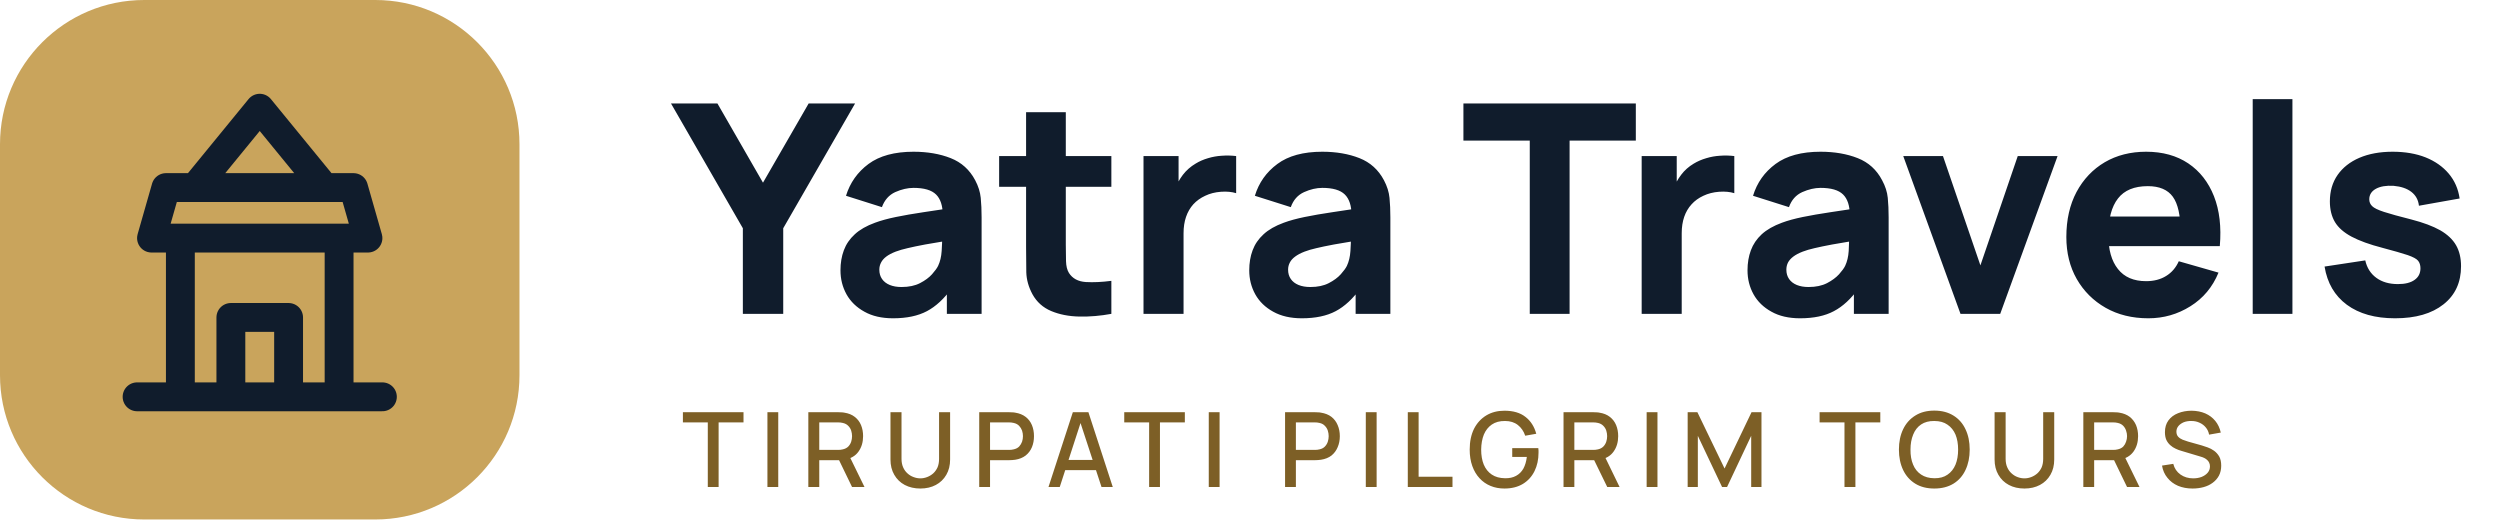
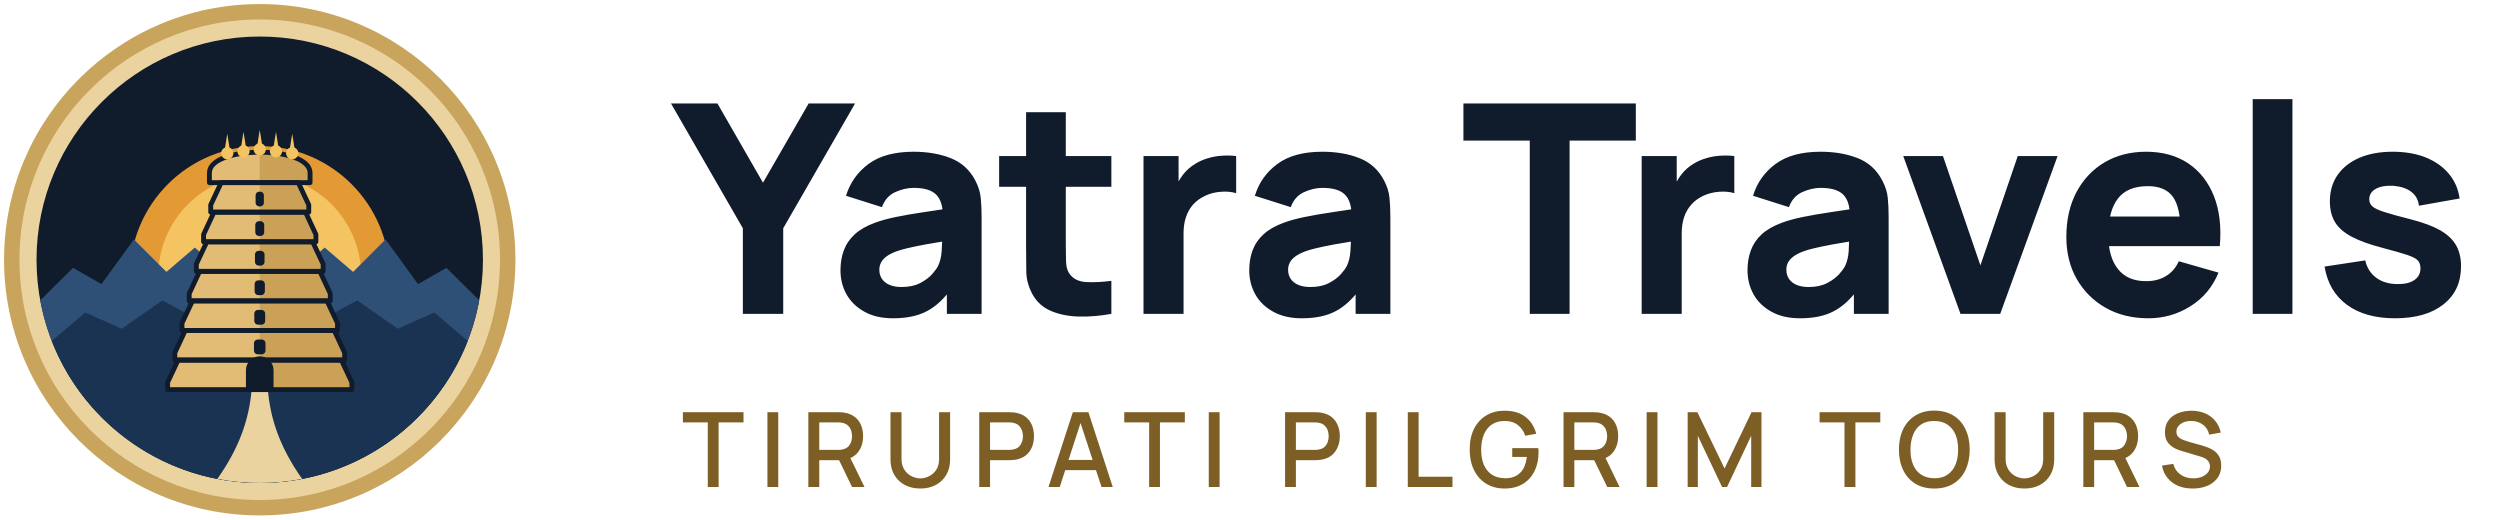
<svg xmlns="http://www.w3.org/2000/svg" viewBox="0 0 231 48" width="231" height="48" role="img" aria-labelledby="t">
-   <rect width="48" height="48" rx="13.33" fill="#C9A45C" />
-   <g transform="scale(1.3333)" fill="none" stroke="#101C2C" stroke-width="2" stroke-linejoin="round" stroke-linecap="round">
-     <path d="M18 7.5 13.5 13h9zM11.5 13h13l1 3.5h-15zM12.5 16.5v11M23.5 16.5v11M16 27.5v-5.5h4v5.5M9.5 27.5h17" />
+   <g transform="scale(0.75)">
+     <circle cx="32" cy="32" r="31.5" fill="#C9A45C" />
+     <circle cx="32" cy="32" r="29.6" fill="#EBD3A0" />
+     <circle cx="32" cy="32" r="27.5" fill="#101C2C" />
+     <circle cx="32" cy="34" r="16" fill="#E39A35" />
+     <circle cx="32" cy="34" r="12.5" fill="#F4C463" />
+     <path d="M4.96 37 L9 33 L12.5 35 L16.5 29.5 L20.5 33.5 L24 30.5 L28 34 L32 32.5 L36 34 L40 30.5 L43.5 33.5 L47.5 29.5 L51.5 35 L55 33 L59.04 37 A27.5 27.5 0 0 1 4.96 37 Z" fill="#2E5076" />
+     <path d="M6.38 42 L10.5 38.5 L15 40.5 L20 37 L25.5 40 L32 38.5 L38.5 40 L44 37 L49 40.5 L53.5 38.5 L57.62 42 A27.5 27.5 0 0 1 6.38 42 Z" fill="#1B3352" />
+     <path d="M26.78 59 C29.6 55 30.7 51.5 31 48 H33 C33.3 51.5 34.4 55 37.22 59 A27.5 27.5 0 0 1 26.78 59 Z" fill="#EBD3A0" />
+     <g fill="#E2BC74">
+       <path d="M20.65 48 L20.65 47.1 L21.94 44.36 L42.06 44.36 L43.35 47.1 L43.35 48 Z" />
+       <path d="M21.54 44.36 L21.54 43.46 L22.82 40.71 L41.18 40.71 L42.46 43.46 L42.46 44.36 Z" />
+       <path d="M22.42 40.71 L22.42 39.81 L23.71 37.07 L40.29 37.07 L41.58 39.81 L41.58 40.71 Z" />
+       <path d="M23.31 37.07 L23.31 36.17 L24.59 33.43 L39.41 33.43 L40.69 36.17 L40.69 37.07 Z" />
+       <path d="M24.19 33.43 L24.19 32.53 L25.48 29.79 L38.52 29.79 L39.81 32.53 L39.81 33.43 Z" />
+       <path d="M25.08 29.79 L25.08 28.89 L26.36 26.14 L37.64 26.14 L38.92 28.89 L38.92 29.79 Z" />
+       <path d="M25.96 26.14 L25.96 25.24 L27.25 22.5 L36.75 22.5 L38.04 25.24 L38.04 26.14 Z" />
+       <path d="M25.8 22.5 L25.8 21.3 C25.8 17.9 38.2 17.9 38.2 21.3 L38.2 22.5 Z" />
+     </g>
+     <g fill="#B88B41" opacity="0.55">
+       <path d="M32 48 L43.35 48 L43.35 47.1 L42.06 44.36 L32 44.36 Z" />
+       <path d="M32 44.36 L42.46 44.36 L42.46 43.46 L41.18 40.71 L32 40.71 Z" />
+       <path d="M32 40.71 L41.58 40.71 L41.58 39.81 L40.29 37.07 L32 37.07 Z" />
+       <path d="M32 37.07 L40.69 37.07 L40.69 36.17 L39.41 33.43 L32 33.43 Z" />
+       <path d="M32 33.43 L39.81 33.43 L39.81 32.53 L38.52 29.79 L32 29.79 Z" />
+       <path d="M32 29.79 L38.92 29.79 L38.92 28.89 L37.64 26.14 L32 26.14 Z" />
+       <path d="M32 26.14 L38.04 26.14 L38.04 25.24 L36.75 22.5 L32 22.5 Z" />
+       <path d="M32 22.5 L38.2 22.5 L38.2 21.3 C38.2 19.1 35 18.9 32 18.9 Z" />
+     </g>
+     <g fill="none" stroke="#101C2C" stroke-width="0.6" stroke-linejoin="round">
+       <path d="M20.65 48 L20.65 47.1 L21.94 44.36 L42.06 44.36 L43.35 47.1 L43.35 48 Z" />
+       <path d="M21.54 44.36 L21.54 43.46 L22.82 40.71 L41.18 40.71 L42.46 43.46 L42.46 44.36 Z" />
+       <path d="M22.42 40.71 L22.42 39.81 L23.71 37.07 L40.29 37.07 L41.58 39.81 L41.58 40.71 Z" />
+       <path d="M23.31 37.07 L23.31 36.17 L24.59 33.43 L39.41 33.43 L40.69 36.17 L40.69 37.07 Z" />
+       <path d="M24.19 33.43 L24.19 32.53 L25.48 29.79 L38.52 29.79 L39.81 32.53 L39.81 33.43 Z" />
+       <path d="M25.08 29.79 L25.08 28.89 L26.36 26.14 L37.64 26.14 L38.92 28.89 L38.92 29.79 Z" />
+       <path d="M25.96 26.14 L25.96 25.24 L27.25 22.5 L36.75 22.5 L38.04 25.24 L38.04 26.14 Z" />
+       <path d="M25.8 22.5 L25.8 21.3 C25.8 17.9 38.2 17.9 38.2 21.3 L38.2 22.5 Z" />
+     </g>
+     <g fill="#101C2C">
+       <rect x="31.29" y="41.83" width="1.42" height="1.82" rx="0.45" />
+       <rect x="31.33" y="38.18" width="1.34" height="1.82" rx="0.45" />
+       <rect x="31.37" y="34.54" width="1.26" height="1.82" rx="0.45" />
+       <rect x="31.41" y="30.9" width="1.18" height="1.82" rx="0.45" />
+       <rect x="31.45" y="27.25" width="1.1" height="1.82" rx="0.45" />
+       <rect x="31.49" y="23.61" width="1.02" height="1.82" rx="0.45" />
+       <path d="M30.3 48 V45.6 A1.7 1.7 0 0 1 33.7 45.6 V48 Z" />
+     </g>
+     <g fill="#F4C463">
+       <circle cx="28" cy="18.88" r="0.75" />
+       <path d="M27.68 18.48 L28 16.48 L28.32 18.48 Z" />
+       <circle cx="30" cy="18.64" r="0.75" />
+       <path d="M29.68 18.24 L30 16.24 L30.32 18.24 Z" />
+       <circle cx="32" cy="18.4" r="0.75" />
+       <path d="M31.68 18 L32 16 L32.32 18 Z" />
+       <circle cx="34" cy="18.64" r="0.75" />
+       <path d="M33.68 18.24 L34 16.24 L34.32 18.24 Z" />
+       <circle cx="36" cy="18.88" r="0.75" />
+       <path d="M35.68 18.48 L36 16.48 L36.32 18.48 Z" />
+     </g>
  </g>
  <path fill="#101C2C" d="M72.37 29L68.64 29L68.64 21.09L62 9.56L66.29 9.56L70.50 16.88L74.72 9.56L79.01 9.56L72.37 21.09L72.37 29ZM82.52 29.41L82.52 29.41Q80.95 29.41 79.87 28.80Q78.78 28.20 78.22 27.20Q77.66 26.19 77.66 24.98L77.66 24.98Q77.66 23.96 77.97 23.13Q78.28 22.29 78.98 21.65Q79.67 21.01 80.85 20.58L80.85 20.58Q81.66 20.28 82.78 20.05Q83.90 19.82 85.31 19.61Q86.73 19.40 88.43 19.14L88.43 19.14L87.11 19.87Q87.11 18.58 86.49 17.97Q85.87 17.36 84.41 17.36L84.41 17.36Q83.60 17.36 82.72 17.75Q81.85 18.15 81.49 19.14L81.49 19.14L78.17 18.09Q78.73 16.28 80.25 15.15Q81.78 14.02 84.41 14.02L84.41 14.02Q86.34 14.02 87.84 14.61Q89.34 15.20 90.11 16.66L90.11 16.66Q90.54 17.47 90.62 18.28Q90.70 19.09 90.70 20.09L90.70 20.09L90.70 29L87.49 29L87.49 26.00L87.95 26.62Q86.88 28.10 85.65 28.75Q84.41 29.41 82.52 29.41ZM83.30 26.52L83.30 26.52Q84.32 26.52 85.01 26.16Q85.71 25.80 86.12 25.34Q86.53 24.88 86.68 24.57L86.68 24.57Q86.96 23.98 87.01 23.19Q87.06 22.40 87.06 21.87L87.06 21.87L88.14 22.14Q86.50 22.41 85.49 22.59Q84.48 22.78 83.86 22.93Q83.24 23.07 82.76 23.25L82.76 23.25Q82.22 23.46 81.89 23.71Q81.56 23.96 81.41 24.26Q81.25 24.56 81.25 24.92L81.25 24.92Q81.25 25.42 81.50 25.78Q81.75 26.14 82.21 26.33Q82.67 26.52 83.30 26.52ZM102.69 25.95L102.69 29Q101.18 29.28 99.73 29.25Q98.27 29.22 97.13 28.74Q95.99 28.26 95.40 27.19L95.40 27.19Q94.86 26.19 94.83 25.16Q94.81 24.13 94.81 22.82L94.81 22.82L94.81 10.37L98.48 10.37L98.48 22.60Q98.48 23.45 98.50 24.13Q98.52 24.82 98.77 25.22L98.77 25.22Q99.26 25.99 100.33 26.06Q101.39 26.12 102.69 25.95L102.69 25.95ZM102.69 17.26L92.32 17.26L92.32 14.42L102.69 14.42L102.69 17.26ZM109.36 29L105.66 29L105.66 14.42L108.90 14.42L108.90 17.98L108.55 17.52Q108.83 16.77 109.30 16.15Q109.78 15.53 110.47 15.12L110.47 15.12Q110.99 14.80 111.61 14.62Q112.23 14.43 112.90 14.39Q113.56 14.34 114.22 14.42L114.22 14.42L114.22 17.85Q113.61 17.66 112.81 17.72Q112.00 17.78 111.36 18.09L111.36 18.09Q110.71 18.39 110.26 18.88Q109.82 19.37 109.59 20.04Q109.36 20.71 109.36 21.55L109.36 21.55L109.36 29ZM120.29 29.41L120.29 29.41Q118.73 29.41 117.64 28.80Q116.55 28.20 115.99 27.20Q115.43 26.19 115.43 24.98L115.43 24.98Q115.43 23.96 115.74 23.13Q116.05 22.29 116.75 21.65Q117.44 21.01 118.62 20.58L118.62 20.58Q119.43 20.28 120.55 20.05Q121.67 19.82 123.09 19.61Q124.51 19.40 126.21 19.14L126.21 19.14L124.88 19.87Q124.88 18.58 124.26 17.97Q123.64 17.36 122.18 17.36L122.18 17.36Q121.37 17.36 120.50 17.75Q119.62 18.15 119.27 19.14L119.27 19.14L115.95 18.09Q116.50 16.28 118.03 15.15Q119.55 14.02 122.18 14.02L122.18 14.02Q124.11 14.02 125.61 14.61Q127.11 15.20 127.88 16.66L127.88 16.66Q128.31 17.47 128.39 18.28Q128.47 19.09 128.47 20.09L128.47 20.09L128.47 29L125.26 29L125.26 26.00L125.72 26.62Q124.65 28.10 123.42 28.75Q122.18 29.41 120.29 29.41ZM121.08 26.52L121.08 26.52Q122.09 26.52 122.78 26.16Q123.48 25.80 123.89 25.34Q124.30 24.88 124.45 24.57L124.45 24.57Q124.73 23.98 124.78 23.19Q124.83 22.40 124.83 21.87L124.83 21.87L125.91 22.14Q124.28 22.41 123.26 22.59Q122.25 22.78 121.63 22.93Q121.01 23.07 120.54 23.25L120.54 23.25Q120.00 23.46 119.67 23.71Q119.33 23.96 119.18 24.26Q119.02 24.56 119.02 24.92L119.02 24.92Q119.02 25.42 119.27 25.78Q119.52 26.14 119.98 26.33Q120.44 26.52 121.08 26.52ZM145.03 29L141.35 29L141.35 12.99L135.22 12.99L135.22 9.56L151.15 9.56L151.15 12.99L145.03 12.99L145.03 29ZM155.39 29L151.69 29L151.69 14.42L154.93 14.42L154.93 17.98L154.58 17.52Q154.87 16.77 155.34 16.15Q155.81 15.53 156.50 15.12L156.50 15.12Q157.03 14.80 157.65 14.62Q158.27 14.43 158.93 14.39Q159.59 14.34 160.25 14.42L160.25 14.42L160.25 17.85Q159.65 17.66 158.84 17.72Q158.04 17.78 157.39 18.09L157.39 18.09Q156.74 18.39 156.30 18.88Q155.85 19.37 155.62 20.04Q155.39 20.71 155.39 21.55L155.39 21.55L155.39 29ZM166.33 29.41L166.33 29.41Q164.76 29.41 163.68 28.80Q162.59 28.20 162.03 27.20Q161.47 26.19 161.47 24.98L161.47 24.98Q161.47 23.96 161.78 23.13Q162.09 22.29 162.78 21.65Q163.48 21.01 164.65 20.58L164.65 20.58Q165.46 20.28 166.58 20.05Q167.71 19.82 169.12 19.61Q170.54 19.40 172.24 19.14L172.24 19.14L170.92 19.87Q170.92 18.58 170.30 17.97Q169.68 17.36 168.22 17.36L168.22 17.36Q167.41 17.36 166.53 17.75Q165.65 18.15 165.30 19.14L165.30 19.14L161.98 18.09Q162.53 16.28 164.06 15.15Q165.59 14.02 168.22 14.02L168.22 14.02Q170.15 14.02 171.65 14.61Q173.15 15.20 173.91 16.66L173.91 16.66Q174.35 17.47 174.43 18.28Q174.51 19.09 174.51 20.09L174.51 20.09L174.51 29L171.30 29L171.30 26.00L171.75 26.62Q170.69 28.10 169.45 28.75Q168.22 29.41 166.33 29.41ZM167.11 26.52L167.11 26.52Q168.12 26.52 168.82 26.16Q169.51 25.80 169.93 25.34Q170.34 24.88 170.49 24.57L170.49 24.57Q170.77 23.98 170.82 23.19Q170.86 22.40 170.86 21.87L170.86 21.87L171.94 22.14Q170.31 22.41 169.30 22.59Q168.29 22.78 167.66 22.93Q167.04 23.07 166.57 23.25L166.57 23.25Q166.03 23.46 165.70 23.71Q165.37 23.96 165.21 24.26Q165.06 24.56 165.06 24.92L165.06 24.92Q165.06 25.42 165.31 25.78Q165.56 26.14 166.02 26.33Q166.48 26.52 167.11 26.52ZM184.82 29L181.15 29L175.86 14.42L179.53 14.42L182.99 24.52L186.44 14.42L190.12 14.42L184.82 29ZM198.51 29.41L198.51 29.41Q196.27 29.41 194.56 28.44Q192.86 27.47 191.89 25.78Q190.93 24.09 190.93 21.90L190.93 21.90Q190.93 19.51 191.87 17.74Q192.82 15.97 194.48 14.99Q196.14 14.02 198.30 14.02L198.30 14.02Q200.59 14.02 202.20 15.10Q203.80 16.18 204.57 18.13Q205.34 20.09 205.11 22.74L205.11 22.74L201.48 22.74L201.48 21.39Q201.48 19.16 200.77 18.18Q200.06 17.20 198.46 17.20L198.46 17.20Q196.58 17.20 195.70 18.34Q194.81 19.48 194.81 21.71L194.81 21.71Q194.81 23.75 195.70 24.86Q196.58 25.98 198.30 25.98L198.30 25.98Q199.38 25.98 200.15 25.50Q200.92 25.03 201.32 24.14L201.32 24.14L204.99 25.19Q204.17 27.19 202.39 28.30Q200.62 29.41 198.51 29.41ZM203.35 22.74L193.68 22.74L193.68 20.01L203.35 20.01L203.35 22.74ZM211.82 29L208.15 29L208.15 9.16L211.82 9.16L211.82 29ZM221.30 29.41L221.30 29.41Q218.55 29.41 216.85 28.16Q215.16 26.91 214.79 24.63L214.79 24.63L218.55 24.06Q218.78 25.09 219.57 25.67Q220.36 26.25 221.57 26.25L221.57 26.25Q222.57 26.25 223.11 25.86Q223.65 25.48 223.65 24.79L223.65 24.79Q223.65 24.36 223.43 24.09Q223.22 23.83 222.47 23.57Q221.72 23.32 220.14 22.90L220.14 22.90Q218.36 22.44 217.29 21.87Q216.22 21.30 215.75 20.52Q215.28 19.73 215.28 18.61L215.28 18.61Q215.28 17.20 215.99 16.17Q216.71 15.14 218.01 14.58Q219.32 14.02 221.08 14.02L221.08 14.02Q222.80 14.02 224.12 14.54Q225.44 15.07 226.26 16.04Q227.08 17.01 227.27 18.34L227.27 18.34L223.51 19.01Q223.42 18.20 222.81 17.73Q222.20 17.26 221.17 17.17L221.17 17.17Q220.15 17.11 219.54 17.44Q218.92 17.78 218.92 18.42L218.92 18.42Q218.92 18.79 219.19 19.05Q219.45 19.31 220.28 19.58Q221.11 19.85 222.81 20.28L222.81 20.28Q224.47 20.71 225.48 21.28Q226.48 21.86 226.94 22.66Q227.40 23.46 227.40 24.60L227.40 24.60Q227.40 26.84 225.78 28.12Q224.16 29.41 221.30 29.41Z" />
  <path fill="#7D5F26" d="M66.40 45L65.40 45L65.40 39.03L63.10 39.03L63.10 38.09L68.70 38.09L68.70 39.03L66.40 39.03L66.40 45ZM71.91 45L70.91 45L70.91 38.09L71.91 38.09L71.91 45ZM75.70 45L74.69 45L74.69 38.09L77.49 38.09Q77.59 38.09 77.74 38.10Q77.88 38.10 78.02 38.13L78.02 38.13Q78.60 38.22 78.98 38.52Q79.37 38.82 79.56 39.28Q79.75 39.74 79.75 40.30L79.75 40.30Q79.75 41.13 79.33 41.72Q78.91 42.32 78.06 42.47L78.06 42.47L77.65 42.52L75.70 42.52L75.70 45ZM79.88 45L78.73 45L77.37 42.19L78.38 41.93L79.88 45ZM75.70 39.03L75.70 41.57L77.45 41.57Q77.54 41.57 77.66 41.56Q77.78 41.55 77.88 41.52L77.88 41.52Q78.19 41.45 78.38 41.26Q78.57 41.06 78.65 40.81Q78.73 40.56 78.73 40.30L78.73 40.30Q78.73 40.05 78.65 39.79Q78.57 39.54 78.38 39.35Q78.19 39.15 77.88 39.08L77.88 39.08Q77.78 39.05 77.66 39.04Q77.54 39.03 77.45 39.03L77.45 39.03L75.70 39.03ZM85.04 45.14L85.04 45.14Q84.23 45.14 83.60 44.81Q82.98 44.48 82.63 43.87Q82.28 43.27 82.28 42.46L82.28 42.46L82.28 38.09L83.30 38.09L83.30 42.40Q83.30 42.84 83.45 43.18Q83.60 43.52 83.85 43.74Q84.10 43.97 84.41 44.08Q84.72 44.20 85.04 44.20L85.04 44.20Q85.36 44.20 85.67 44.08Q85.98 43.96 86.23 43.74Q86.48 43.51 86.63 43.18Q86.77 42.84 86.77 42.40L86.77 42.40L86.77 38.09L87.79 38.09L87.79 42.46Q87.79 43.27 87.44 43.87Q87.09 44.48 86.47 44.81Q85.85 45.14 85.04 45.14ZM91.48 45L90.48 45L90.48 38.09L93.27 38.09Q93.37 38.09 93.52 38.10Q93.67 38.10 93.81 38.13L93.81 38.13Q94.38 38.22 94.77 38.52Q95.16 38.82 95.35 39.28Q95.54 39.74 95.54 40.30L95.54 40.30Q95.54 40.86 95.35 41.32Q95.16 41.78 94.77 42.09Q94.38 42.39 93.81 42.48L93.81 42.48Q93.67 42.50 93.52 42.51Q93.37 42.52 93.27 42.52L93.27 42.52L91.48 42.52L91.48 45ZM91.48 39.03L91.48 41.57L93.24 41.57Q93.33 41.57 93.45 41.56Q93.57 41.55 93.67 41.52L93.67 41.52Q93.98 41.45 94.17 41.26Q94.35 41.06 94.44 40.81Q94.52 40.56 94.52 40.30L94.52 40.30Q94.52 40.05 94.44 39.79Q94.35 39.54 94.17 39.35Q93.98 39.15 93.67 39.08L93.67 39.08Q93.57 39.05 93.45 39.04Q93.33 39.03 93.24 39.03L93.24 39.03L91.48 39.03ZM97.92 45L96.88 45L99.13 38.09L100.57 38.09L102.82 45L101.78 45L99.71 38.69L99.97 38.69L97.92 45ZM101.66 43.44L98.05 43.44L98.05 42.50L101.66 42.50L101.66 43.44ZM107.18 45L106.18 45L106.18 39.03L103.88 39.03L103.88 38.09L109.48 38.09L109.48 39.03L107.18 39.03L107.18 45ZM112.69 45L111.69 45L111.69 38.09L112.69 38.09L112.69 45ZM119.74 45L118.74 45L118.74 38.09L121.53 38.09Q121.63 38.09 121.78 38.10Q121.93 38.10 122.06 38.13L122.06 38.13Q122.64 38.22 123.03 38.52Q123.41 38.82 123.60 39.28Q123.80 39.74 123.80 40.30L123.80 40.30Q123.80 40.86 123.60 41.32Q123.41 41.78 123.03 42.09Q122.64 42.39 122.06 42.48L122.06 42.48Q121.93 42.50 121.78 42.51Q121.63 42.52 121.53 42.52L121.53 42.52L119.74 42.52L119.74 45ZM119.74 39.03L119.74 41.57L121.49 41.57Q121.59 41.57 121.71 41.56Q121.82 41.55 121.93 41.52L121.93 41.52Q122.24 41.45 122.42 41.26Q122.61 41.06 122.69 40.81Q122.77 40.56 122.77 40.30L122.77 40.30Q122.77 40.05 122.69 39.79Q122.61 39.54 122.42 39.35Q122.24 39.15 121.93 39.08L121.93 39.08Q121.82 39.05 121.71 39.04Q121.59 39.03 121.49 39.03L121.49 39.03L119.74 39.03ZM127.20 45L126.20 45L126.20 38.09L127.20 38.09L127.20 45ZM134.21 45L130.08 45L130.08 38.09L131.08 38.09L131.08 44.05L134.21 44.05L134.21 45ZM139.01 45.14L139.01 45.14Q138.31 45.14 137.73 44.90Q137.14 44.66 136.71 44.19Q136.28 43.73 136.04 43.06Q135.80 42.39 135.80 41.54L135.80 41.54Q135.80 40.43 136.20 39.62Q136.61 38.82 137.34 38.38Q138.06 37.95 139.01 37.95L139.01 37.95Q140.23 37.95 140.95 38.52Q141.68 39.08 141.95 40.08L141.95 40.08L140.93 40.26Q140.72 39.64 140.25 39.27Q139.78 38.90 139.07 38.90L139.07 38.90Q138.33 38.89 137.84 39.23Q137.36 39.56 137.11 40.15Q136.87 40.75 136.86 41.54L136.86 41.54Q136.86 42.34 137.10 42.93Q137.35 43.52 137.84 43.85Q138.33 44.18 139.07 44.19L139.07 44.19Q139.66 44.20 140.08 43.97Q140.51 43.74 140.76 43.30Q141.00 42.86 141.08 42.22L141.08 42.22L139.73 42.22L139.73 41.41L142.14 41.41Q142.15 41.50 142.16 41.64Q142.16 41.78 142.16 41.82L142.16 41.82Q142.16 42.78 141.79 43.53Q141.42 44.28 140.72 44.71Q140.01 45.14 139.01 45.14ZM145.47 45L144.47 45L144.47 38.09L147.26 38.09Q147.36 38.09 147.51 38.10Q147.66 38.10 147.79 38.13L147.79 38.13Q148.37 38.22 148.75 38.52Q149.14 38.82 149.33 39.28Q149.52 39.74 149.52 40.30L149.52 40.30Q149.52 41.13 149.10 41.72Q148.68 42.32 147.84 42.47L147.84 42.47L147.43 42.52L145.47 42.52L145.47 45ZM149.65 45L148.51 45L147.14 42.19L148.16 41.93L149.65 45ZM145.47 39.03L145.47 41.57L147.22 41.57Q147.32 41.57 147.43 41.56Q147.55 41.55 147.66 41.52L147.66 41.52Q147.96 41.45 148.15 41.26Q148.34 41.06 148.42 40.81Q148.50 40.56 148.50 40.30L148.50 40.30Q148.50 40.05 148.42 39.79Q148.34 39.54 148.15 39.35Q147.96 39.15 147.66 39.08L147.66 39.08Q147.55 39.05 147.43 39.04Q147.32 39.03 147.22 39.03L147.22 39.03L145.47 39.03ZM153.15 45L152.15 45L152.15 38.09L153.15 38.09L153.15 45ZM156.88 45L155.94 45L155.94 38.09L156.84 38.09L159.35 43.29L161.84 38.09L162.76 38.09L162.76 45.00L161.81 45.00L161.81 40.27L159.58 45L159.12 45L156.88 40.27L156.88 45ZM171.44 45L170.43 45L170.43 39.03L168.13 39.03L168.13 38.09L173.74 38.09L173.74 39.03L171.44 39.03L171.44 45ZM178.73 45.14L178.73 45.14Q177.70 45.14 176.97 44.69Q176.24 44.24 175.85 43.43Q175.46 42.61 175.46 41.54L175.46 41.54Q175.46 40.47 175.85 39.66Q176.24 38.85 176.97 38.40Q177.70 37.94 178.73 37.94L178.73 37.94Q179.76 37.94 180.50 38.40Q181.23 38.85 181.61 39.66Q182.00 40.47 182.00 41.54L182.00 41.54Q182.00 42.61 181.61 43.43Q181.23 44.24 180.50 44.69Q179.76 45.14 178.73 45.14ZM178.73 44.19L178.73 44.19Q179.47 44.20 179.95 43.86Q180.44 43.53 180.69 42.93Q180.93 42.34 180.93 41.54L180.93 41.54Q180.93 40.75 180.69 40.16Q180.44 39.57 179.95 39.24Q179.47 38.90 178.73 38.90L178.73 38.90Q178.00 38.89 177.51 39.22Q177.02 39.55 176.78 40.15Q176.53 40.75 176.53 41.54L176.53 41.54Q176.52 42.34 176.77 42.93Q177.01 43.52 177.51 43.85Q178.00 44.18 178.73 44.19ZM187.06 45.14L187.06 45.14Q186.24 45.14 185.62 44.81Q185.00 44.48 184.65 43.87Q184.30 43.27 184.30 42.46L184.30 42.46L184.30 38.09L185.32 38.09L185.32 42.40Q185.32 42.84 185.47 43.18Q185.62 43.52 185.87 43.74Q186.12 43.97 186.42 44.08Q186.73 44.20 187.06 44.20L187.06 44.20Q187.38 44.20 187.69 44.08Q188.00 43.96 188.25 43.74Q188.50 43.51 188.65 43.18Q188.79 42.84 188.79 42.40L188.79 42.40L188.79 38.09L189.81 38.09L189.81 42.46Q189.81 43.27 189.46 43.87Q189.11 44.48 188.49 44.81Q187.87 45.14 187.06 45.14ZM193.50 45L192.50 45L192.50 38.09L195.29 38.09Q195.39 38.09 195.54 38.10Q195.69 38.10 195.83 38.13L195.83 38.13Q196.40 38.22 196.79 38.52Q197.17 38.82 197.37 39.28Q197.56 39.74 197.56 40.30L197.56 40.30Q197.56 41.13 197.14 41.72Q196.71 42.32 195.87 42.47L195.87 42.47L195.46 42.52L193.50 42.52L193.50 45ZM197.69 45L196.54 45L195.18 42.19L196.19 41.93L197.69 45ZM193.50 39.03L193.50 41.57L195.25 41.57Q195.35 41.57 195.47 41.56Q195.59 41.55 195.69 41.52L195.69 41.52Q196.00 41.45 196.19 41.26Q196.37 41.06 196.45 40.81Q196.54 40.56 196.54 40.30L196.54 40.30Q196.54 40.05 196.45 39.79Q196.37 39.54 196.19 39.35Q196.00 39.15 195.69 39.08L195.69 39.08Q195.59 39.05 195.47 39.04Q195.35 39.03 195.25 39.03L195.25 39.03L193.50 39.03ZM202.59 45.14L202.59 45.14Q201.85 45.14 201.25 44.89Q200.65 44.63 200.27 44.15Q199.88 43.68 199.77 43.02L199.77 43.02L200.81 42.86Q200.97 43.49 201.48 43.85Q201.98 44.20 202.65 44.20L202.65 44.20Q203.07 44.20 203.42 44.07Q203.77 43.93 203.98 43.69Q204.20 43.44 204.20 43.09L204.20 43.09Q204.20 42.91 204.13 42.76Q204.07 42.62 203.95 42.51Q203.84 42.40 203.68 42.32Q203.52 42.24 203.33 42.19L203.33 42.19L201.56 41.66Q201.30 41.59 201.03 41.46Q200.76 41.34 200.54 41.14Q200.31 40.94 200.17 40.65Q200.04 40.35 200.04 39.93L200.04 39.93Q200.04 39.29 200.36 38.85Q200.69 38.40 201.25 38.18Q201.82 37.95 202.51 37.95L202.51 37.95Q203.21 37.96 203.77 38.20Q204.32 38.44 204.69 38.89Q205.06 39.34 205.20 39.97L205.20 39.97L204.12 40.16Q204.05 39.77 203.81 39.49Q203.58 39.21 203.24 39.06Q202.90 38.90 202.50 38.90L202.50 38.90Q202.11 38.89 201.79 39.01Q201.48 39.14 201.29 39.36Q201.10 39.59 201.10 39.88L201.10 39.88Q201.10 40.17 201.26 40.35Q201.43 40.53 201.68 40.63Q201.93 40.73 202.17 40.80L202.17 40.80L203.45 41.16Q203.69 41.23 203.99 41.34Q204.30 41.45 204.58 41.65Q204.87 41.86 205.06 42.19Q205.24 42.52 205.24 43.03L205.24 43.03Q205.24 43.55 205.03 43.95Q204.82 44.34 204.45 44.61Q204.09 44.88 203.61 45.01Q203.13 45.14 202.59 45.14Z" />
</svg>
